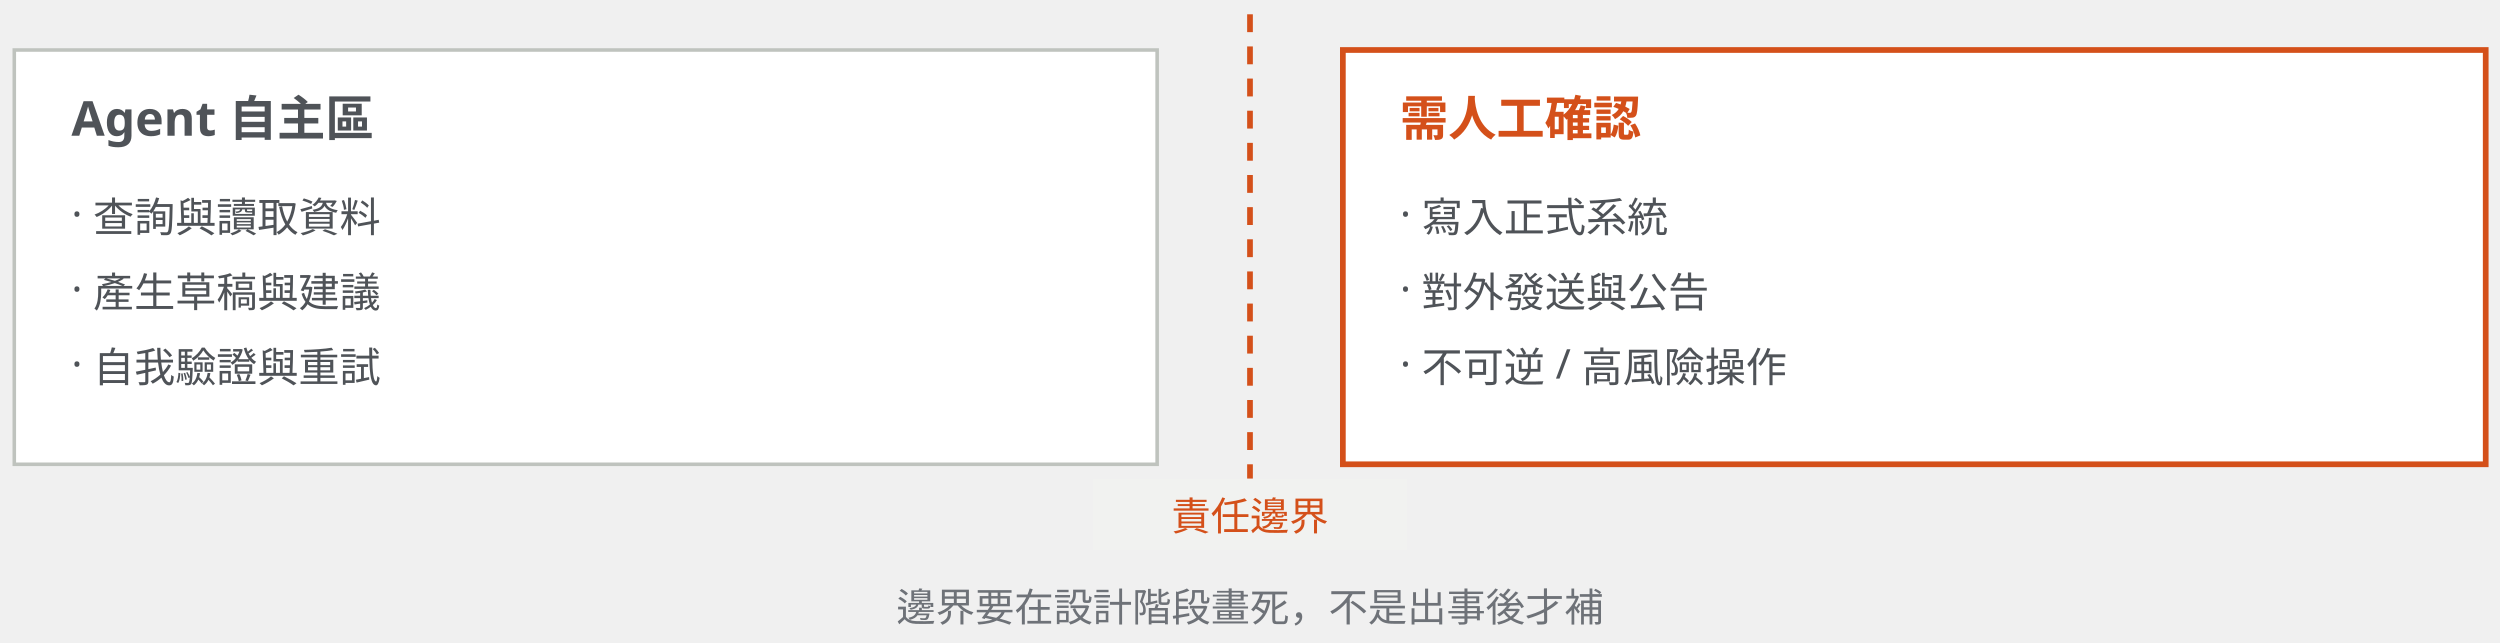
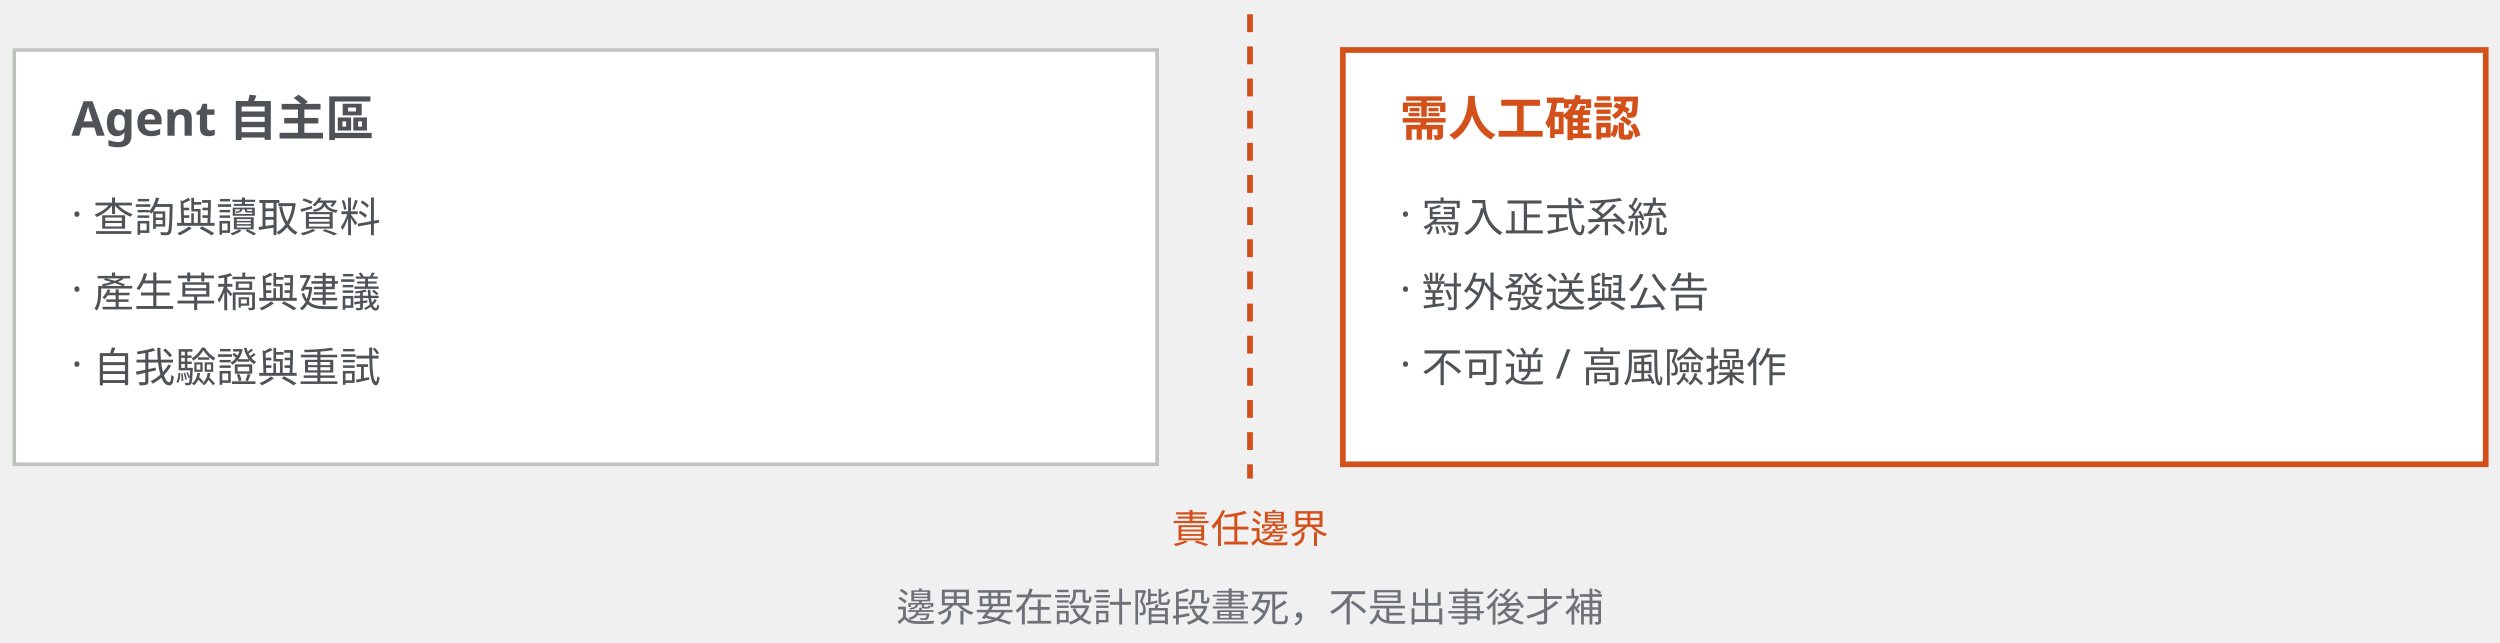
<svg xmlns="http://www.w3.org/2000/svg" viewBox="0 0 700 180" width="700" height="180">
  <defs>
    <marker id="ah-bd" viewBox="0 0 10 10" refX="9" refY="5" markerWidth="7" markerHeight="7" orient="auto-start-reverse">
      <path d="M 0 0 L 10 5 L 0 10 z" fill="#BFC3BE" />
    </marker>
    <marker id="ah-acc-bd" viewBox="0 0 10 10" refX="9" refY="5" markerWidth="7" markerHeight="7" orient="auto-start-reverse">
      <path d="M 0 0 L 10 5 L 0 10 z" fill="#D4501A" />
    </marker>
    <marker id="ah-off-bd" viewBox="0 0 10 10" refX="9" refY="5" markerWidth="7" markerHeight="7" orient="auto-start-reverse">
      <path d="M 0 0 L 10 5 L 0 10 z" fill="#9EA2A4" />
    </marker>
  </defs>
  <rect x="4" y="14" width="320" height="116" fill="#FFFFFF" stroke="#BFC3BE" stroke-width="1" />
  <text x="20" y="38" font-family="Noto Sans TC, Microsoft JhengHei, sans-serif" font-size="13.5" font-weight="700" fill="#4F5358" text-anchor="start">Agent 自主區</text>
  <text x="20" y="64" font-family="Noto Sans TC, Microsoft JhengHei, sans-serif" font-size="11.5" font-weight="400" fill="#4F5358" text-anchor="start">· 查詢與讀取資料</text>
  <text x="20" y="85" font-family="Noto Sans TC, Microsoft JhengHei, sans-serif" font-size="11.5" font-weight="400" fill="#4F5358" text-anchor="start">· 產生草稿與建議</text>
  <text x="20" y="106" font-family="Noto Sans TC, Microsoft JhengHei, sans-serif" font-size="11.5" font-weight="400" fill="#4F5358" text-anchor="start">· 自我驗證與重試</text>
  <rect x="376" y="14" width="320" height="116" fill="#FFFFFF" stroke="#D4501A" stroke-width="1.6" />
  <text x="392" y="38" font-family="Noto Sans TC, Microsoft JhengHei, sans-serif" font-size="13.5" font-weight="700" fill="#D4501A" text-anchor="start">需人工確認</text>
  <text x="392" y="64" font-family="Noto Sans TC, Microsoft JhengHei, sans-serif" font-size="11.5" font-weight="400" fill="#4F5358" text-anchor="start">· 寫入正式系統</text>
  <text x="392" y="85" font-family="Noto Sans TC, Microsoft JhengHei, sans-serif" font-size="11.5" font-weight="400" fill="#4F5358" text-anchor="start">· 對外發送與公告</text>
  <text x="392" y="106" font-family="Noto Sans TC, Microsoft JhengHei, sans-serif" font-size="11.5" font-weight="400" fill="#4F5358" text-anchor="start">· 不可逆 / 高風險操作</text>
-   <line x1="350" y1="4" x2="350" y2="142" stroke="#D4501A" stroke-width="1.6" stroke-dasharray="5 4" />
-   <rect x="306" y="134" width="88" height="20" fill="#F1F2F0" />
-   <text x="350" y="148.5" font-family="Noto Sans TC, Microsoft JhengHei, sans-serif" font-size="11" font-weight="500" fill="#D4501A" text-anchor="middle">責任邊界</text>
+   <line x1="350" y1="4" x2="350" y2="134" stroke="#D4501A" stroke-width="1.6" stroke-dasharray="5 4" />
+   <text x="350" y="152" font-family="Noto Sans TC, Microsoft JhengHei, sans-serif" font-size="11" font-weight="500" fill="#D4501A" text-anchor="middle">責任邊界</text>
  <text x="350" y="174" font-family="Noto Sans TC, Microsoft JhengHei, sans-serif" font-size="11" font-weight="400" fill="#6E7278" text-anchor="middle">邊界要在設計階段畫死，不是出事後才補</text>
</svg>
